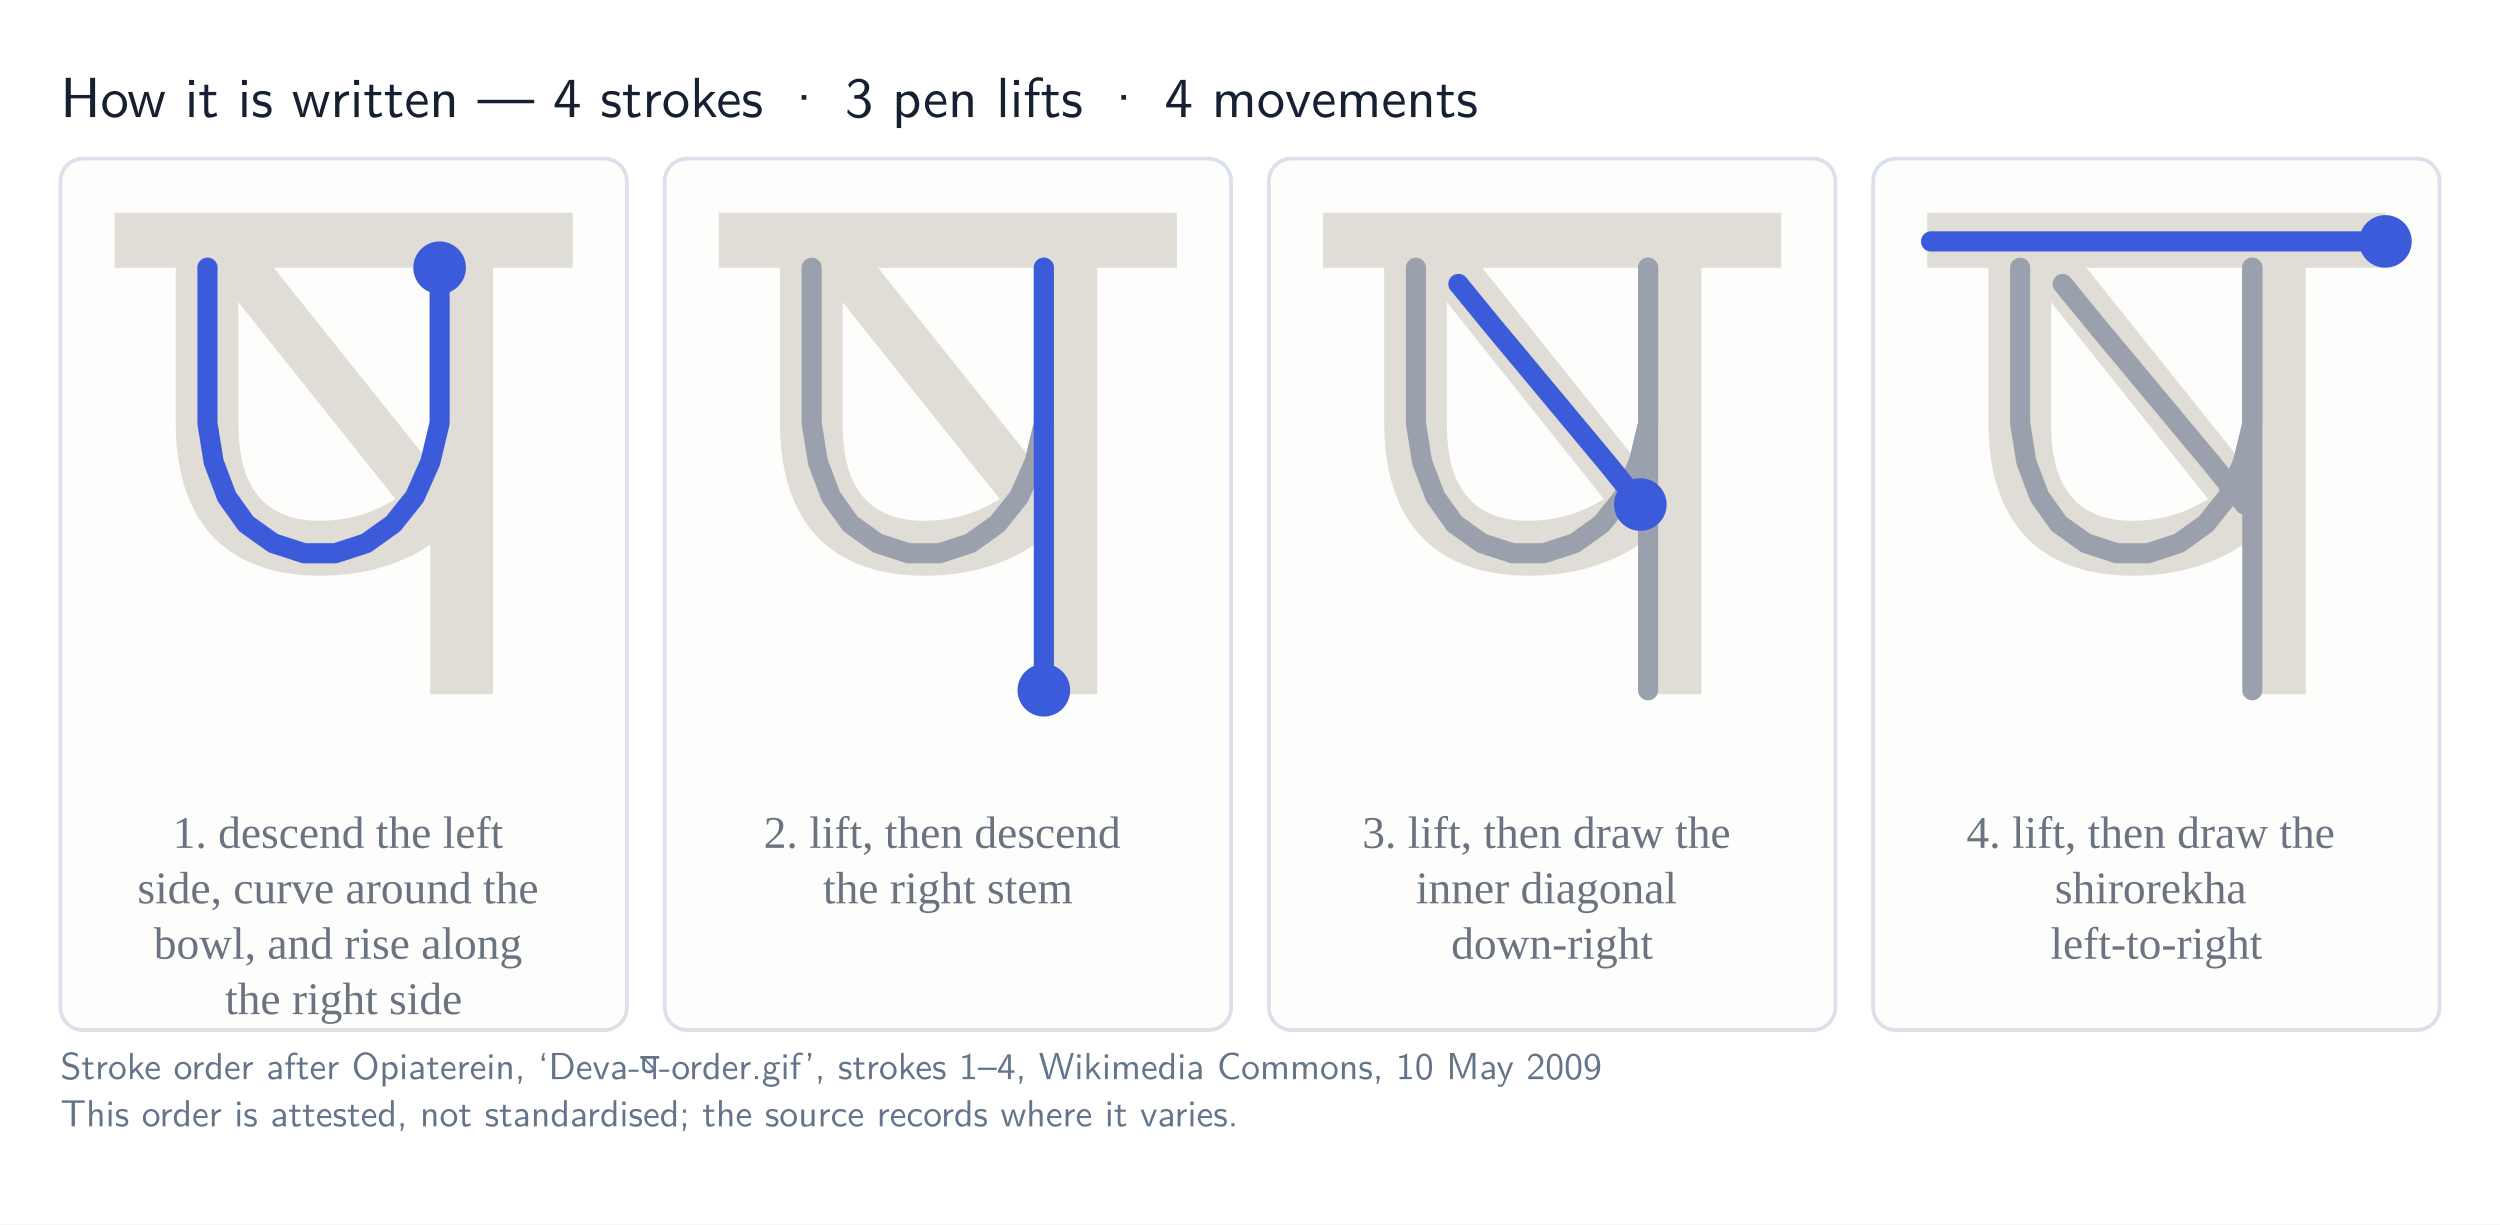
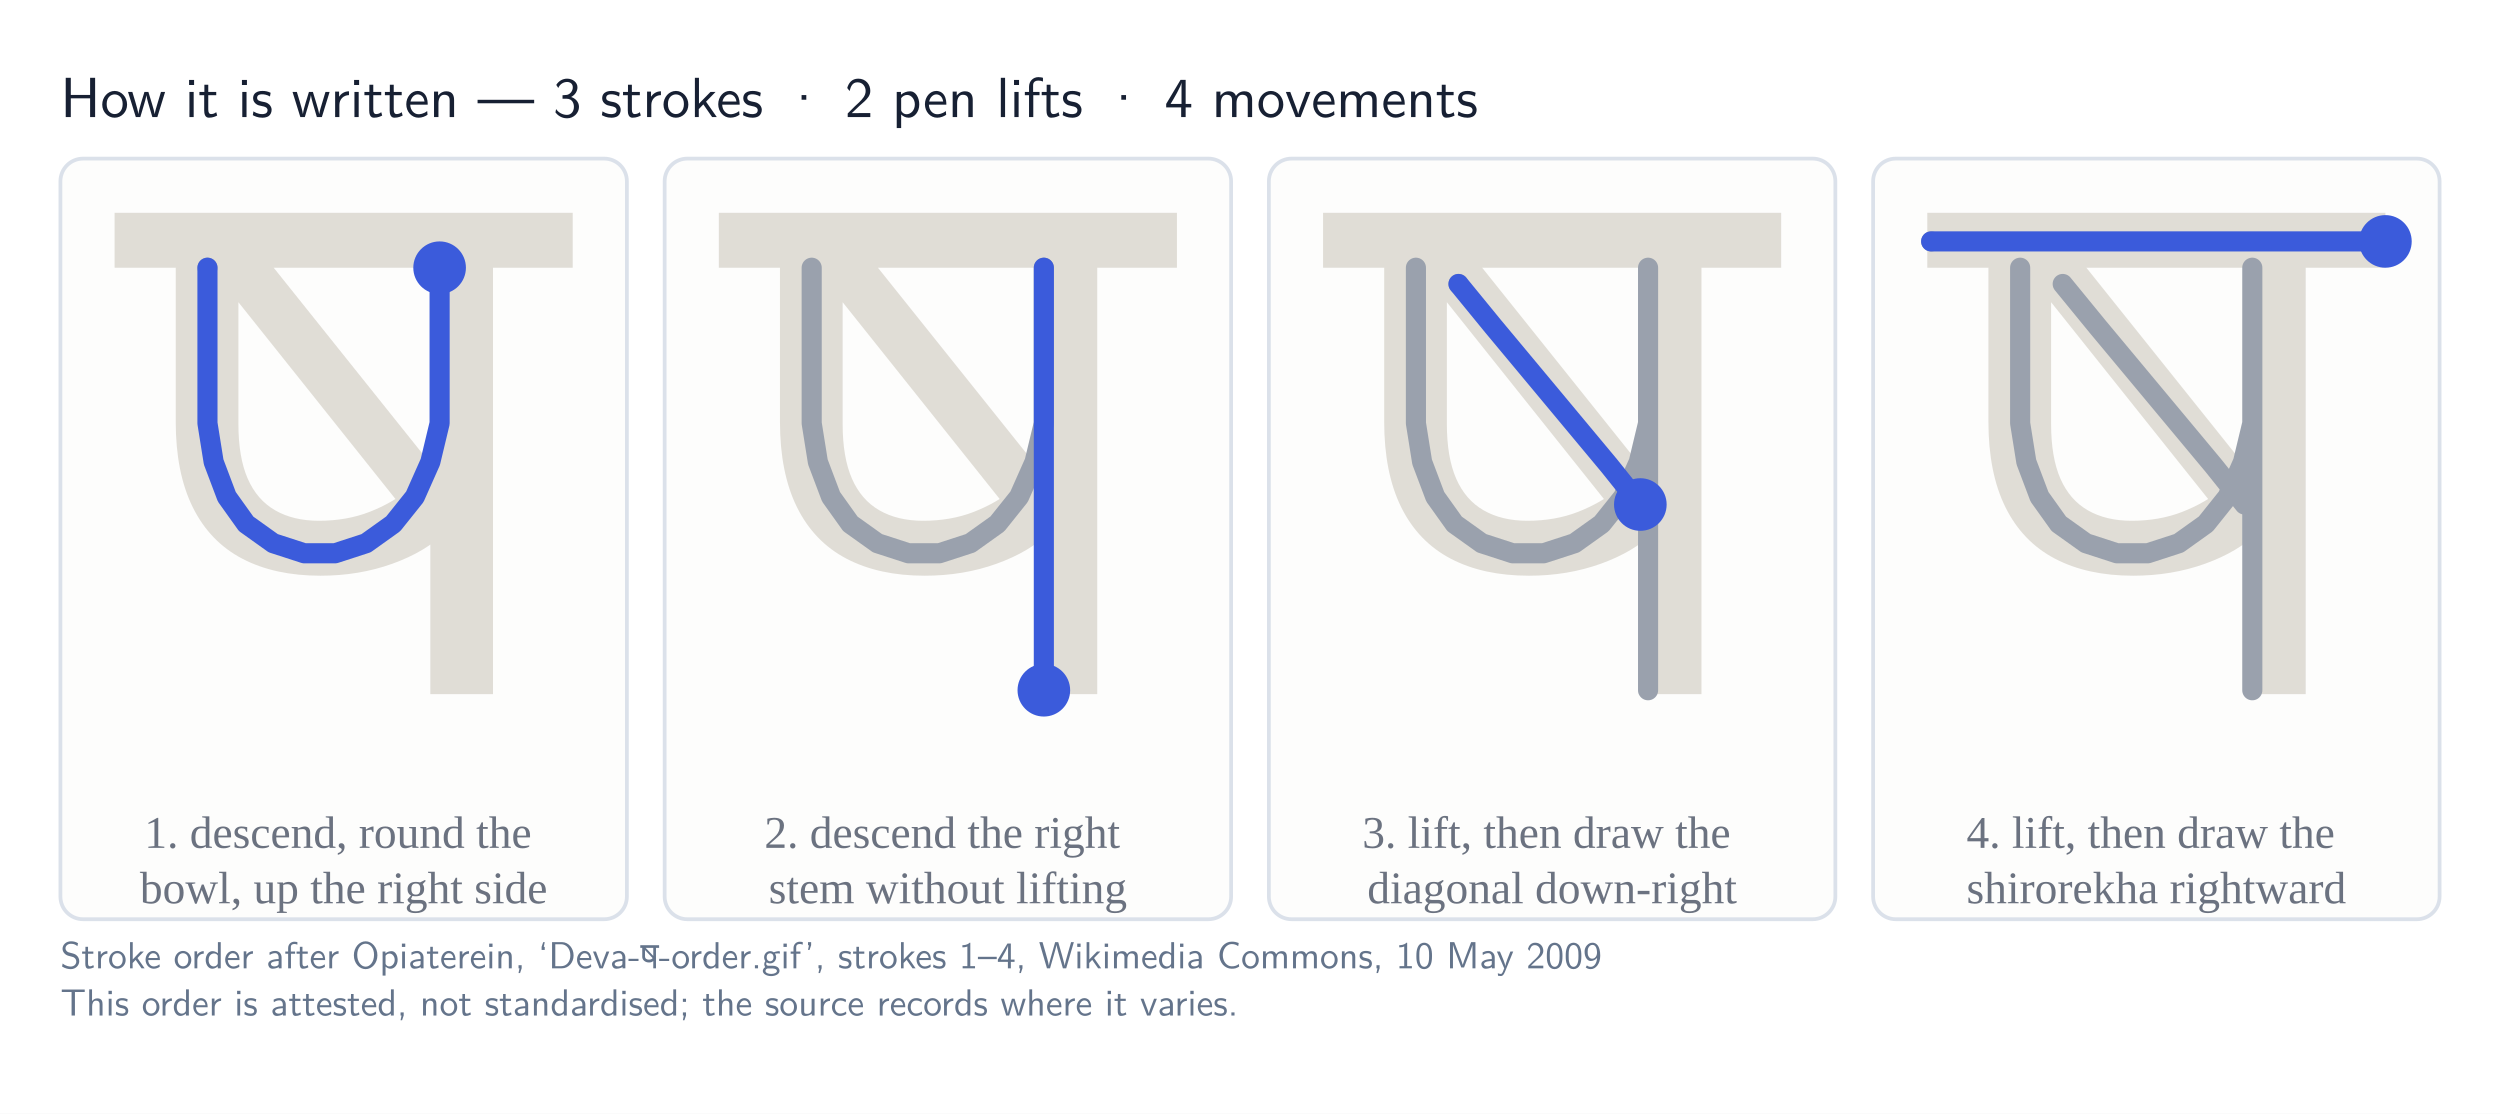
- <svg xmlns="http://www.w3.org/2000/svg" width="662" height="324.26" viewBox="0 0 662 324.26" role="img" aria-label="How to write ष: 4 strokes · 3 pen lifts · 4 movements">
-   <rect x="0" y="0" width="662" height="324.26" fill="#ffffff" />
-   <text x="16" y="31" font-family="Latin Modern Sans, sans-serif" font-size="15" fill="#172033">How it is written — 4 strokes · 3 pen lifts · 4 movements</text>
-   <rect x="16" y="42" width="150" height="230.76" rx="6" fill="#fdfdfc" stroke="#dbe1ea" stroke-width="1" />
-   <svg x="16" y="42" width="150" height="230.76" viewBox="-70 -692 732 1126.1" preserveAspectRatio="xMidYMid meet" overflow="hidden">
+ <svg xmlns="http://www.w3.org/2000/svg" width="662" height="294.91" viewBox="0 0 662 294.91" role="img" aria-label="How to write ष: 3 strokes · 2 pen lifts · 4 movements">
+   <rect x="0" y="0" width="662" height="294.91" fill="#ffffff" />
+   <text x="16" y="31" font-family="Latin Modern Sans, sans-serif" font-size="15" fill="#172033">How it is written — 3 strokes · 2 pen lifts · 4 movements</text>
+   <rect x="16" y="42" width="150" height="201.41" rx="6" fill="#fdfdfc" stroke="#dbe1ea" stroke-width="1" />
+   <svg x="16" y="42" width="150" height="201.41" viewBox="-70 -692 732 982.9" preserveAspectRatio="xMidYMid meet" overflow="hidden">
    <g transform="scale(1,-1)">
      <path class="ductus__glyph" d="M138 534L184 578L428 273L379 232L138 534ZM489 551L489 0L408 0L408 236L427 209Q402 184 359 168.5Q316 153 266 153Q207 153 165 175Q123 197 101 241.5Q79 286 79 352L79 551L0 551L0 622L592 622L592 551L489 551ZM408 551L160 551L160 349Q160 306 172 278.5Q184 251 207.5 237.5Q231 224 264 224Q300 224 329.5 235.5Q359 247 382.5 266Q406 285 424 307L408 255L408 551Z" fill="#e0ddd6" fill-rule="nonzero" />
      <path class="ductus__done" d="M120 551 L120 551" fill="none" stroke="#9aa1ad" stroke-width="26" stroke-linecap="round" stroke-linejoin="round" />
      <path class="ductus__pen" d="M120 551 L120 480 L120 410 L120 350 L128 300 L145 255 L170 220 L205 195 L245 182 L285 182 L325 195 L360 220 L388 255 L408 300 L420 350 L420 410 L420 475 L420 551" fill="none" stroke="#3b5bdb" stroke-width="26" stroke-linecap="round" stroke-linejoin="round" />
      <circle class="ductus__tip" cx="420" cy="551" r="34" fill="#3b5bdb" />
    </g>
    <text class="ductus__caption" x="296" y="198.7" text-anchor="middle" font-size="58.7" fill="#6b7280">
-       <tspan x="296" y="198.7">1. descend the left</tspan>
-       <tspan x="296" y="270.3">side, curve around the</tspan>
-       <tspan x="296" y="341.9">bowl, and rise along</tspan>
-       <tspan x="296" y="413.5">the right side</tspan>
+       <tspan x="296" y="198.7">1. descend, round the</tspan>
+       <tspan x="296" y="270.3">bowl, up the right side</tspan>
    </text>
  </svg>
-   <rect x="176" y="42" width="150" height="230.76" rx="6" fill="#fdfdfc" stroke="#dbe1ea" stroke-width="1" />
-   <svg x="176" y="42" width="150" height="230.76" viewBox="-70 -692 732 1126.1" preserveAspectRatio="xMidYMid meet" overflow="hidden">
+   <rect x="176" y="42" width="150" height="201.41" rx="6" fill="#fdfdfc" stroke="#dbe1ea" stroke-width="1" />
+   <svg x="176" y="42" width="150" height="201.41" viewBox="-70 -692 732 982.9" preserveAspectRatio="xMidYMid meet" overflow="hidden">
    <g transform="scale(1,-1)">
      <path class="ductus__glyph" d="M138 534L184 578L428 273L379 232L138 534ZM489 551L489 0L408 0L408 236L427 209Q402 184 359 168.5Q316 153 266 153Q207 153 165 175Q123 197 101 241.5Q79 286 79 352L79 551L0 551L0 622L592 622L592 551L489 551ZM408 551L160 551L160 349Q160 306 172 278.5Q184 251 207.5 237.5Q231 224 264 224Q300 224 329.5 235.5Q359 247 382.5 266Q406 285 424 307L408 255L408 551Z" fill="#e0ddd6" fill-rule="nonzero" />
-       <path class="ductus__done" d="M120 551 L120 480 L120 410 L120 350 L128 300 L145 255 L170 220 L205 195 L245 182 L285 182 L325 195 L360 220 L388 255 L408 300 L420 350 L420 410 L420 475 L420 551" fill="none" stroke="#9aa1ad" stroke-width="26" stroke-linecap="round" stroke-linejoin="round" />
-       <path class="ductus__done" d="M420 551 L420 551" fill="none" stroke="#9aa1ad" stroke-width="26" stroke-linecap="round" stroke-linejoin="round" />
+       <path class="ductus__done" d="M120 551 L120 480 L120 410 L120 350 L128 300 L145 255 L170 220 L205 195 L245 182 L285 182 L325 195 L360 220 L388 255 L408 300 L420 350 L420 410 L420 475 L420 551 L420 551" fill="none" stroke="#9aa1ad" stroke-width="26" stroke-linecap="round" stroke-linejoin="round" />
      <path class="ductus__pen" d="M420 551 L420 475 L420 395 L420 315 L420 235 L420 155 L420 75 L420 5" fill="none" stroke="#3b5bdb" stroke-width="26" stroke-linecap="round" stroke-linejoin="round" />
      <circle class="ductus__tip" cx="420" cy="5" r="34" fill="#3b5bdb" />
    </g>
    <text class="ductus__caption" x="296" y="198.7" text-anchor="middle" font-size="58.7" fill="#6b7280">
-       <tspan x="296" y="198.7">2. lift, then descend</tspan>
-       <tspan x="296" y="270.3">the right stem</tspan>
+       <tspan x="296" y="198.7">2. descend the right</tspan>
+       <tspan x="296" y="270.3">stem without lifting</tspan>
    </text>
  </svg>
-   <rect x="336" y="42" width="150" height="230.76" rx="6" fill="#fdfdfc" stroke="#dbe1ea" stroke-width="1" />
-   <svg x="336" y="42" width="150" height="230.76" viewBox="-70 -692 732 1126.1" preserveAspectRatio="xMidYMid meet" overflow="hidden">
+   <rect x="336" y="42" width="150" height="201.41" rx="6" fill="#fdfdfc" stroke="#dbe1ea" stroke-width="1" />
+   <svg x="336" y="42" width="150" height="201.41" viewBox="-70 -692 732 982.9" preserveAspectRatio="xMidYMid meet" overflow="hidden">
    <g transform="scale(1,-1)">
      <path class="ductus__glyph" d="M138 534L184 578L428 273L379 232L138 534ZM489 551L489 0L408 0L408 236L427 209Q402 184 359 168.5Q316 153 266 153Q207 153 165 175Q123 197 101 241.5Q79 286 79 352L79 551L0 551L0 622L592 622L592 551L489 551ZM408 551L160 551L160 349Q160 306 172 278.5Q184 251 207.5 237.5Q231 224 264 224Q300 224 329.5 235.5Q359 247 382.5 266Q406 285 424 307L408 255L408 551Z" fill="#e0ddd6" fill-rule="nonzero" />
-       <path class="ductus__done" d="M120 551 L120 480 L120 410 L120 350 L128 300 L145 255 L170 220 L205 195 L245 182 L285 182 L325 195 L360 220 L388 255 L408 300 L420 350 L420 410 L420 475 L420 551" fill="none" stroke="#9aa1ad" stroke-width="26" stroke-linecap="round" stroke-linejoin="round" />
-       <path class="ductus__done" d="M420 551 L420 475 L420 395 L420 315 L420 235 L420 155 L420 75 L420 5" fill="none" stroke="#9aa1ad" stroke-width="26" stroke-linecap="round" stroke-linejoin="round" />
+       <path class="ductus__done" d="M120 551 L120 480 L120 410 L120 350 L128 300 L145 255 L170 220 L205 195 L245 182 L285 182 L325 195 L360 220 L388 255 L408 300 L420 350 L420 410 L420 475 L420 551 L420 475 L420 395 L420 315 L420 235 L420 155 L420 75 L420 5" fill="none" stroke="#9aa1ad" stroke-width="26" stroke-linecap="round" stroke-linejoin="round" />
      <path class="ductus__done" d="M175 530 L175 530" fill="none" stroke="#9aa1ad" stroke-width="26" stroke-linecap="round" stroke-linejoin="round" />
      <path class="ductus__pen" d="M175 530 L220 475 L270 415 L320 355 L370 295 L410 245" fill="none" stroke="#3b5bdb" stroke-width="26" stroke-linecap="round" stroke-linejoin="round" />
      <circle class="ductus__tip" cx="410" cy="245" r="34" fill="#3b5bdb" />
    </g>
    <text class="ductus__caption" x="296" y="198.7" text-anchor="middle" font-size="58.7" fill="#6b7280">
      <tspan x="296" y="198.7">3. lift, then draw the</tspan>
-       <tspan x="296" y="270.3">inner diagonal</tspan>
-       <tspan x="296" y="341.9">down-right</tspan>
+       <tspan x="296" y="270.3">diagonal down-right</tspan>
    </text>
  </svg>
-   <rect x="496" y="42" width="150" height="230.76" rx="6" fill="#fdfdfc" stroke="#dbe1ea" stroke-width="1" />
-   <svg x="496" y="42" width="150" height="230.76" viewBox="-70 -692 732 1126.1" preserveAspectRatio="xMidYMid meet" overflow="hidden">
+   <rect x="496" y="42" width="150" height="201.41" rx="6" fill="#fdfdfc" stroke="#dbe1ea" stroke-width="1" />
+   <svg x="496" y="42" width="150" height="201.41" viewBox="-70 -692 732 982.9" preserveAspectRatio="xMidYMid meet" overflow="hidden">
    <g transform="scale(1,-1)">
      <path class="ductus__glyph" d="M138 534L184 578L428 273L379 232L138 534ZM489 551L489 0L408 0L408 236L427 209Q402 184 359 168.5Q316 153 266 153Q207 153 165 175Q123 197 101 241.5Q79 286 79 352L79 551L0 551L0 622L592 622L592 551L489 551ZM408 551L160 551L160 349Q160 306 172 278.5Q184 251 207.5 237.5Q231 224 264 224Q300 224 329.5 235.5Q359 247 382.5 266Q406 285 424 307L408 255L408 551Z" fill="#e0ddd6" fill-rule="nonzero" />
-       <path class="ductus__done" d="M120 551 L120 480 L120 410 L120 350 L128 300 L145 255 L170 220 L205 195 L245 182 L285 182 L325 195 L360 220 L388 255 L408 300 L420 350 L420 410 L420 475 L420 551" fill="none" stroke="#9aa1ad" stroke-width="26" stroke-linecap="round" stroke-linejoin="round" />
-       <path class="ductus__done" d="M420 551 L420 475 L420 395 L420 315 L420 235 L420 155 L420 75 L420 5" fill="none" stroke="#9aa1ad" stroke-width="26" stroke-linecap="round" stroke-linejoin="round" />
+       <path class="ductus__done" d="M120 551 L120 480 L120 410 L120 350 L128 300 L145 255 L170 220 L205 195 L245 182 L285 182 L325 195 L360 220 L388 255 L408 300 L420 350 L420 410 L420 475 L420 551 L420 475 L420 395 L420 315 L420 235 L420 155 L420 75 L420 5" fill="none" stroke="#9aa1ad" stroke-width="26" stroke-linecap="round" stroke-linejoin="round" />
      <path class="ductus__done" d="M175 530 L220 475 L270 415 L320 355 L370 295 L410 245" fill="none" stroke="#9aa1ad" stroke-width="26" stroke-linecap="round" stroke-linejoin="round" />
      <path class="ductus__done" d="M5 585 L5 585" fill="none" stroke="#9aa1ad" stroke-width="26" stroke-linecap="round" stroke-linejoin="round" />
      <path class="ductus__pen" d="M5 585 L75 585 L145 585 L215 585 L285 585 L355 585 L425 585 L500 585 L592 585" fill="none" stroke="#3b5bdb" stroke-width="26" stroke-linecap="round" stroke-linejoin="round" />
      <circle class="ductus__tip" cx="592" cy="585" r="34" fill="#3b5bdb" />
    </g>
    <text class="ductus__caption" x="296" y="198.7" text-anchor="middle" font-size="58.7" fill="#6b7280">
      <tspan x="296" y="198.7">4. lift, then draw the</tspan>
-       <tspan x="296" y="270.3">shirorekha</tspan>
-       <tspan x="296" y="341.9">left-to-right</tspan>
+       <tspan x="296" y="270.3">shirorekha rightward</tspan>
    </text>
  </svg>
-   <text x="16" y="285.76" font-family="Latin Modern Sans, sans-serif" font-size="10" fill="#64748b">Stroke order after Opiaterein, ‘Deva-ष-order.gif’, strokes 1–4, Wikimedia Commons, 10 May 2009</text>
-   <text x="16" y="298.26" font-family="Latin Modern Sans, sans-serif" font-size="10" fill="#64748b">This order is attested, not standardised; the source records where it varies.</text>
+   <text x="16" y="256.41" font-family="Latin Modern Sans, sans-serif" font-size="10" fill="#64748b">Stroke order after Opiaterein, ‘Deva-ष-order.gif’, strokes 1–4, Wikimedia Commons, 10 May 2009</text>
+   <text x="16" y="268.91" font-family="Latin Modern Sans, sans-serif" font-size="10" fill="#64748b">This order is attested, not standardised; the source records where it varies.</text>
</svg>
